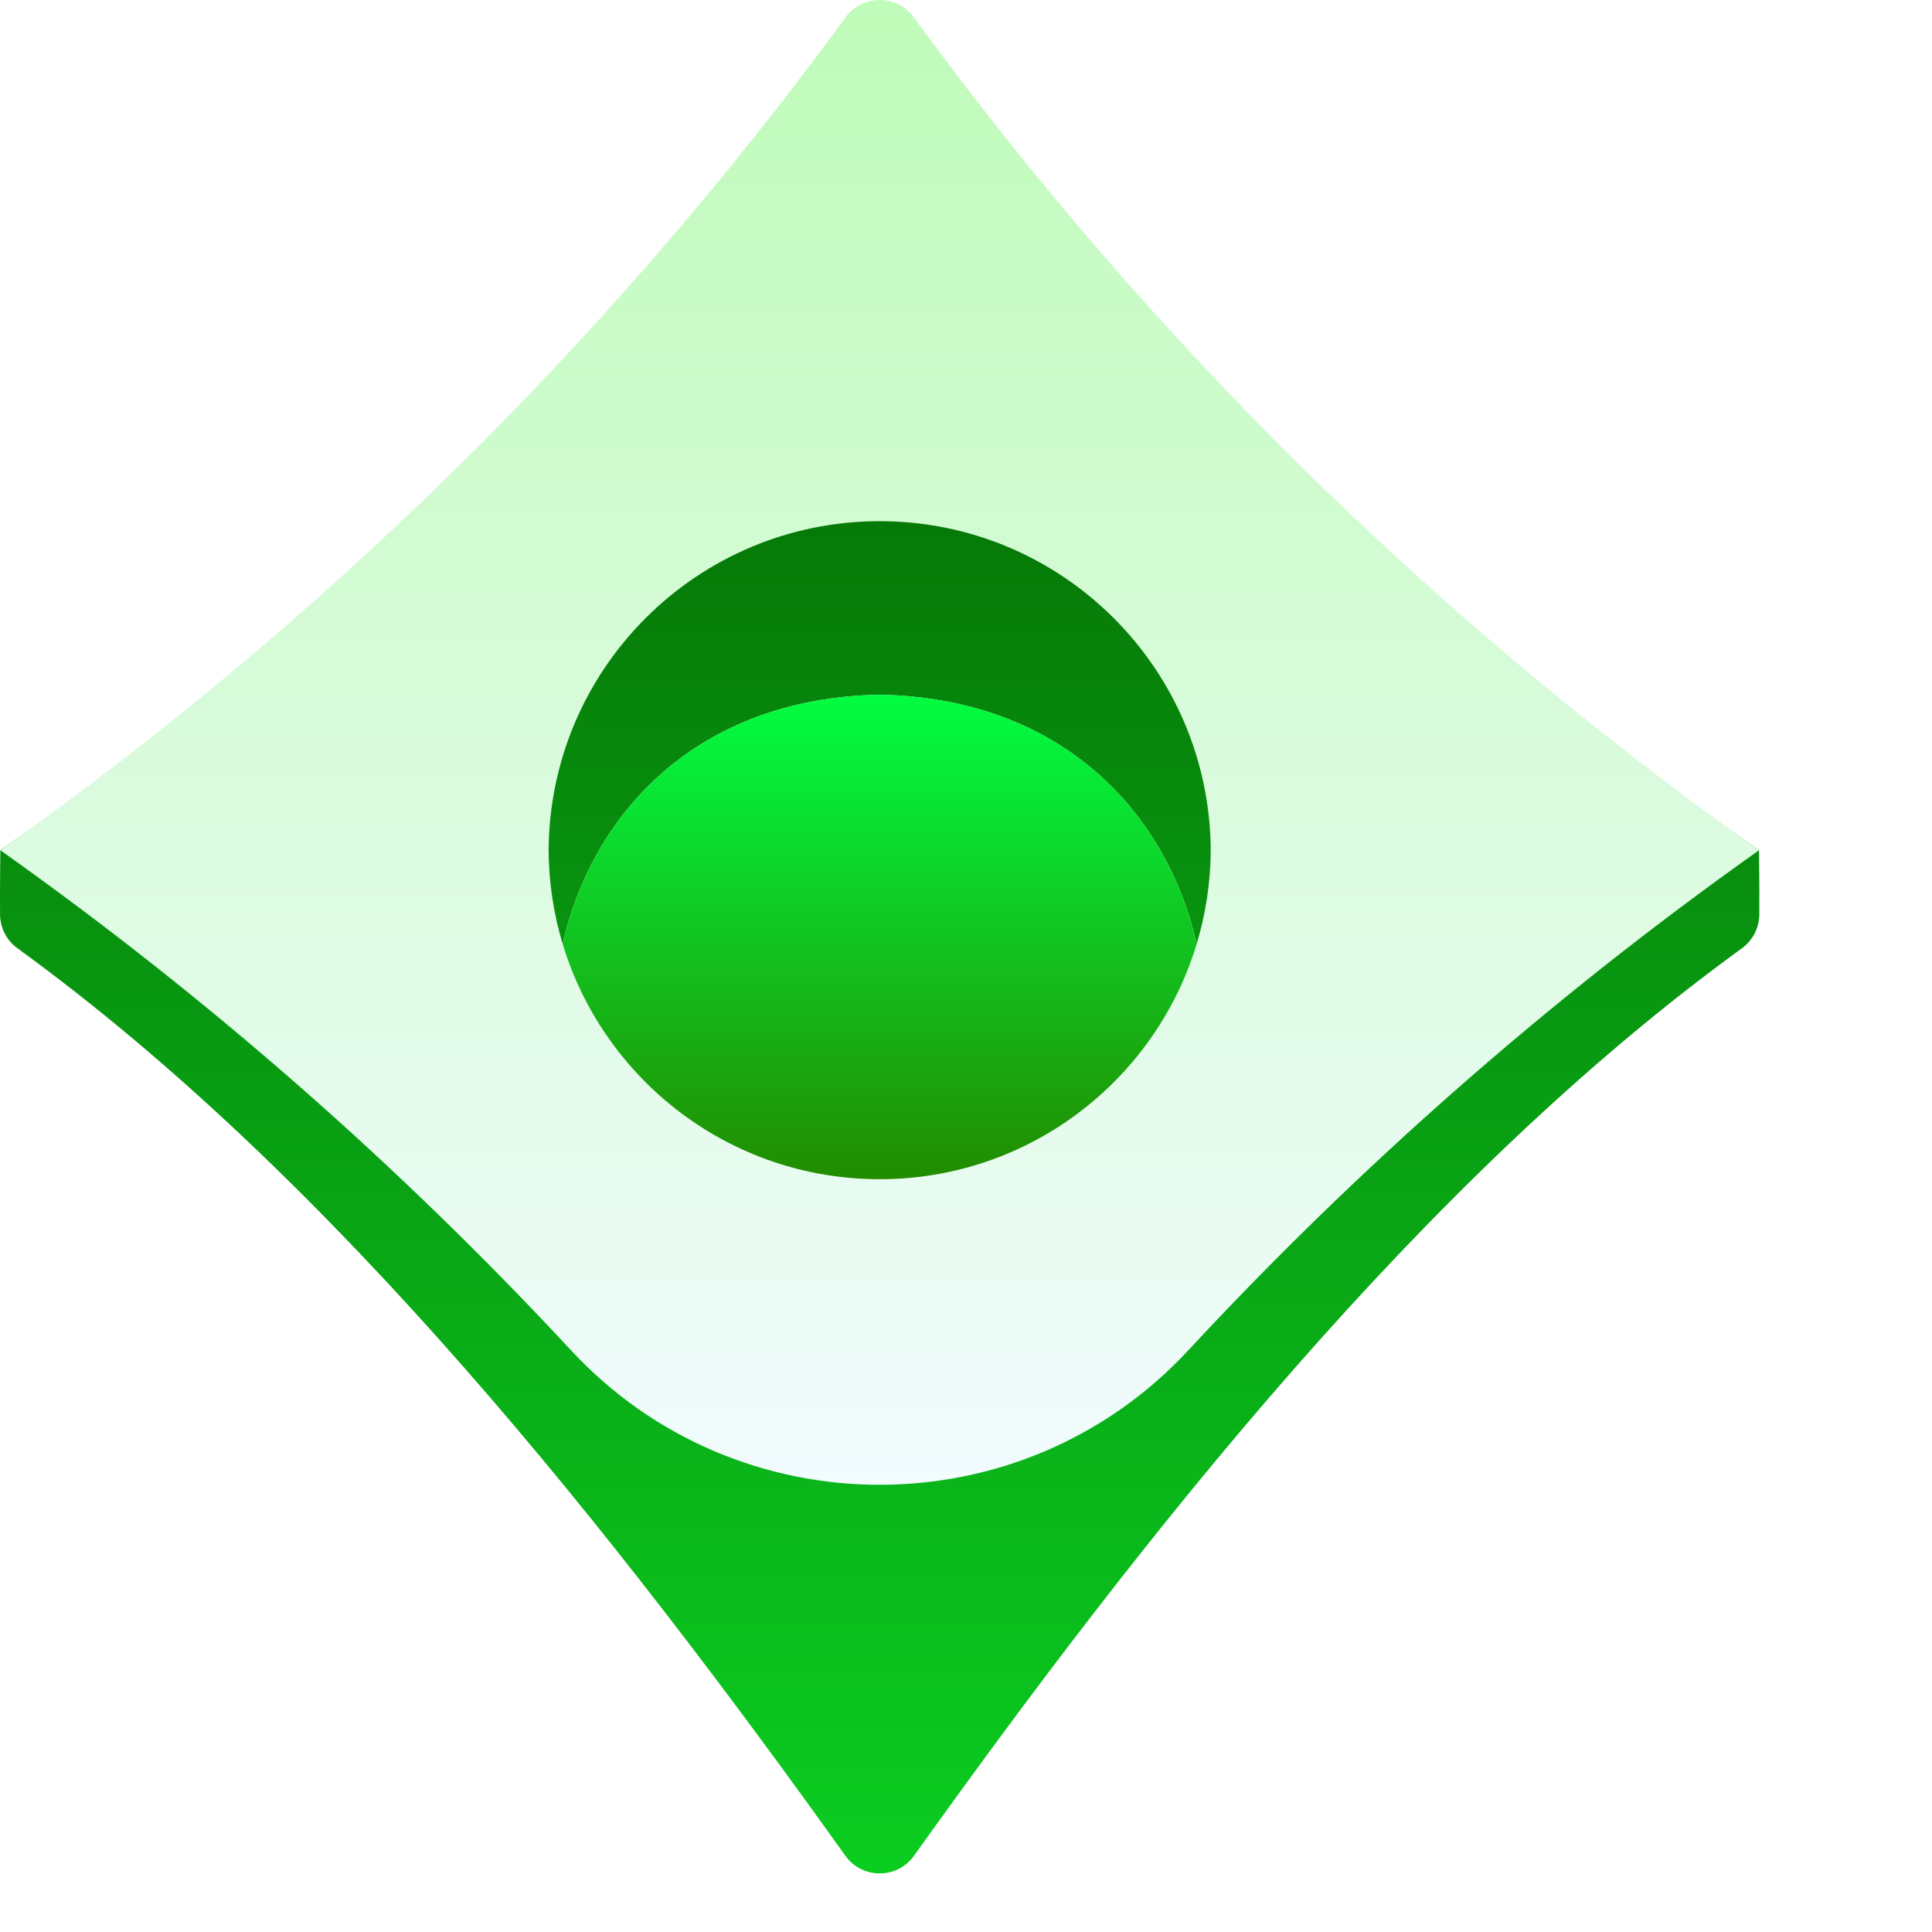
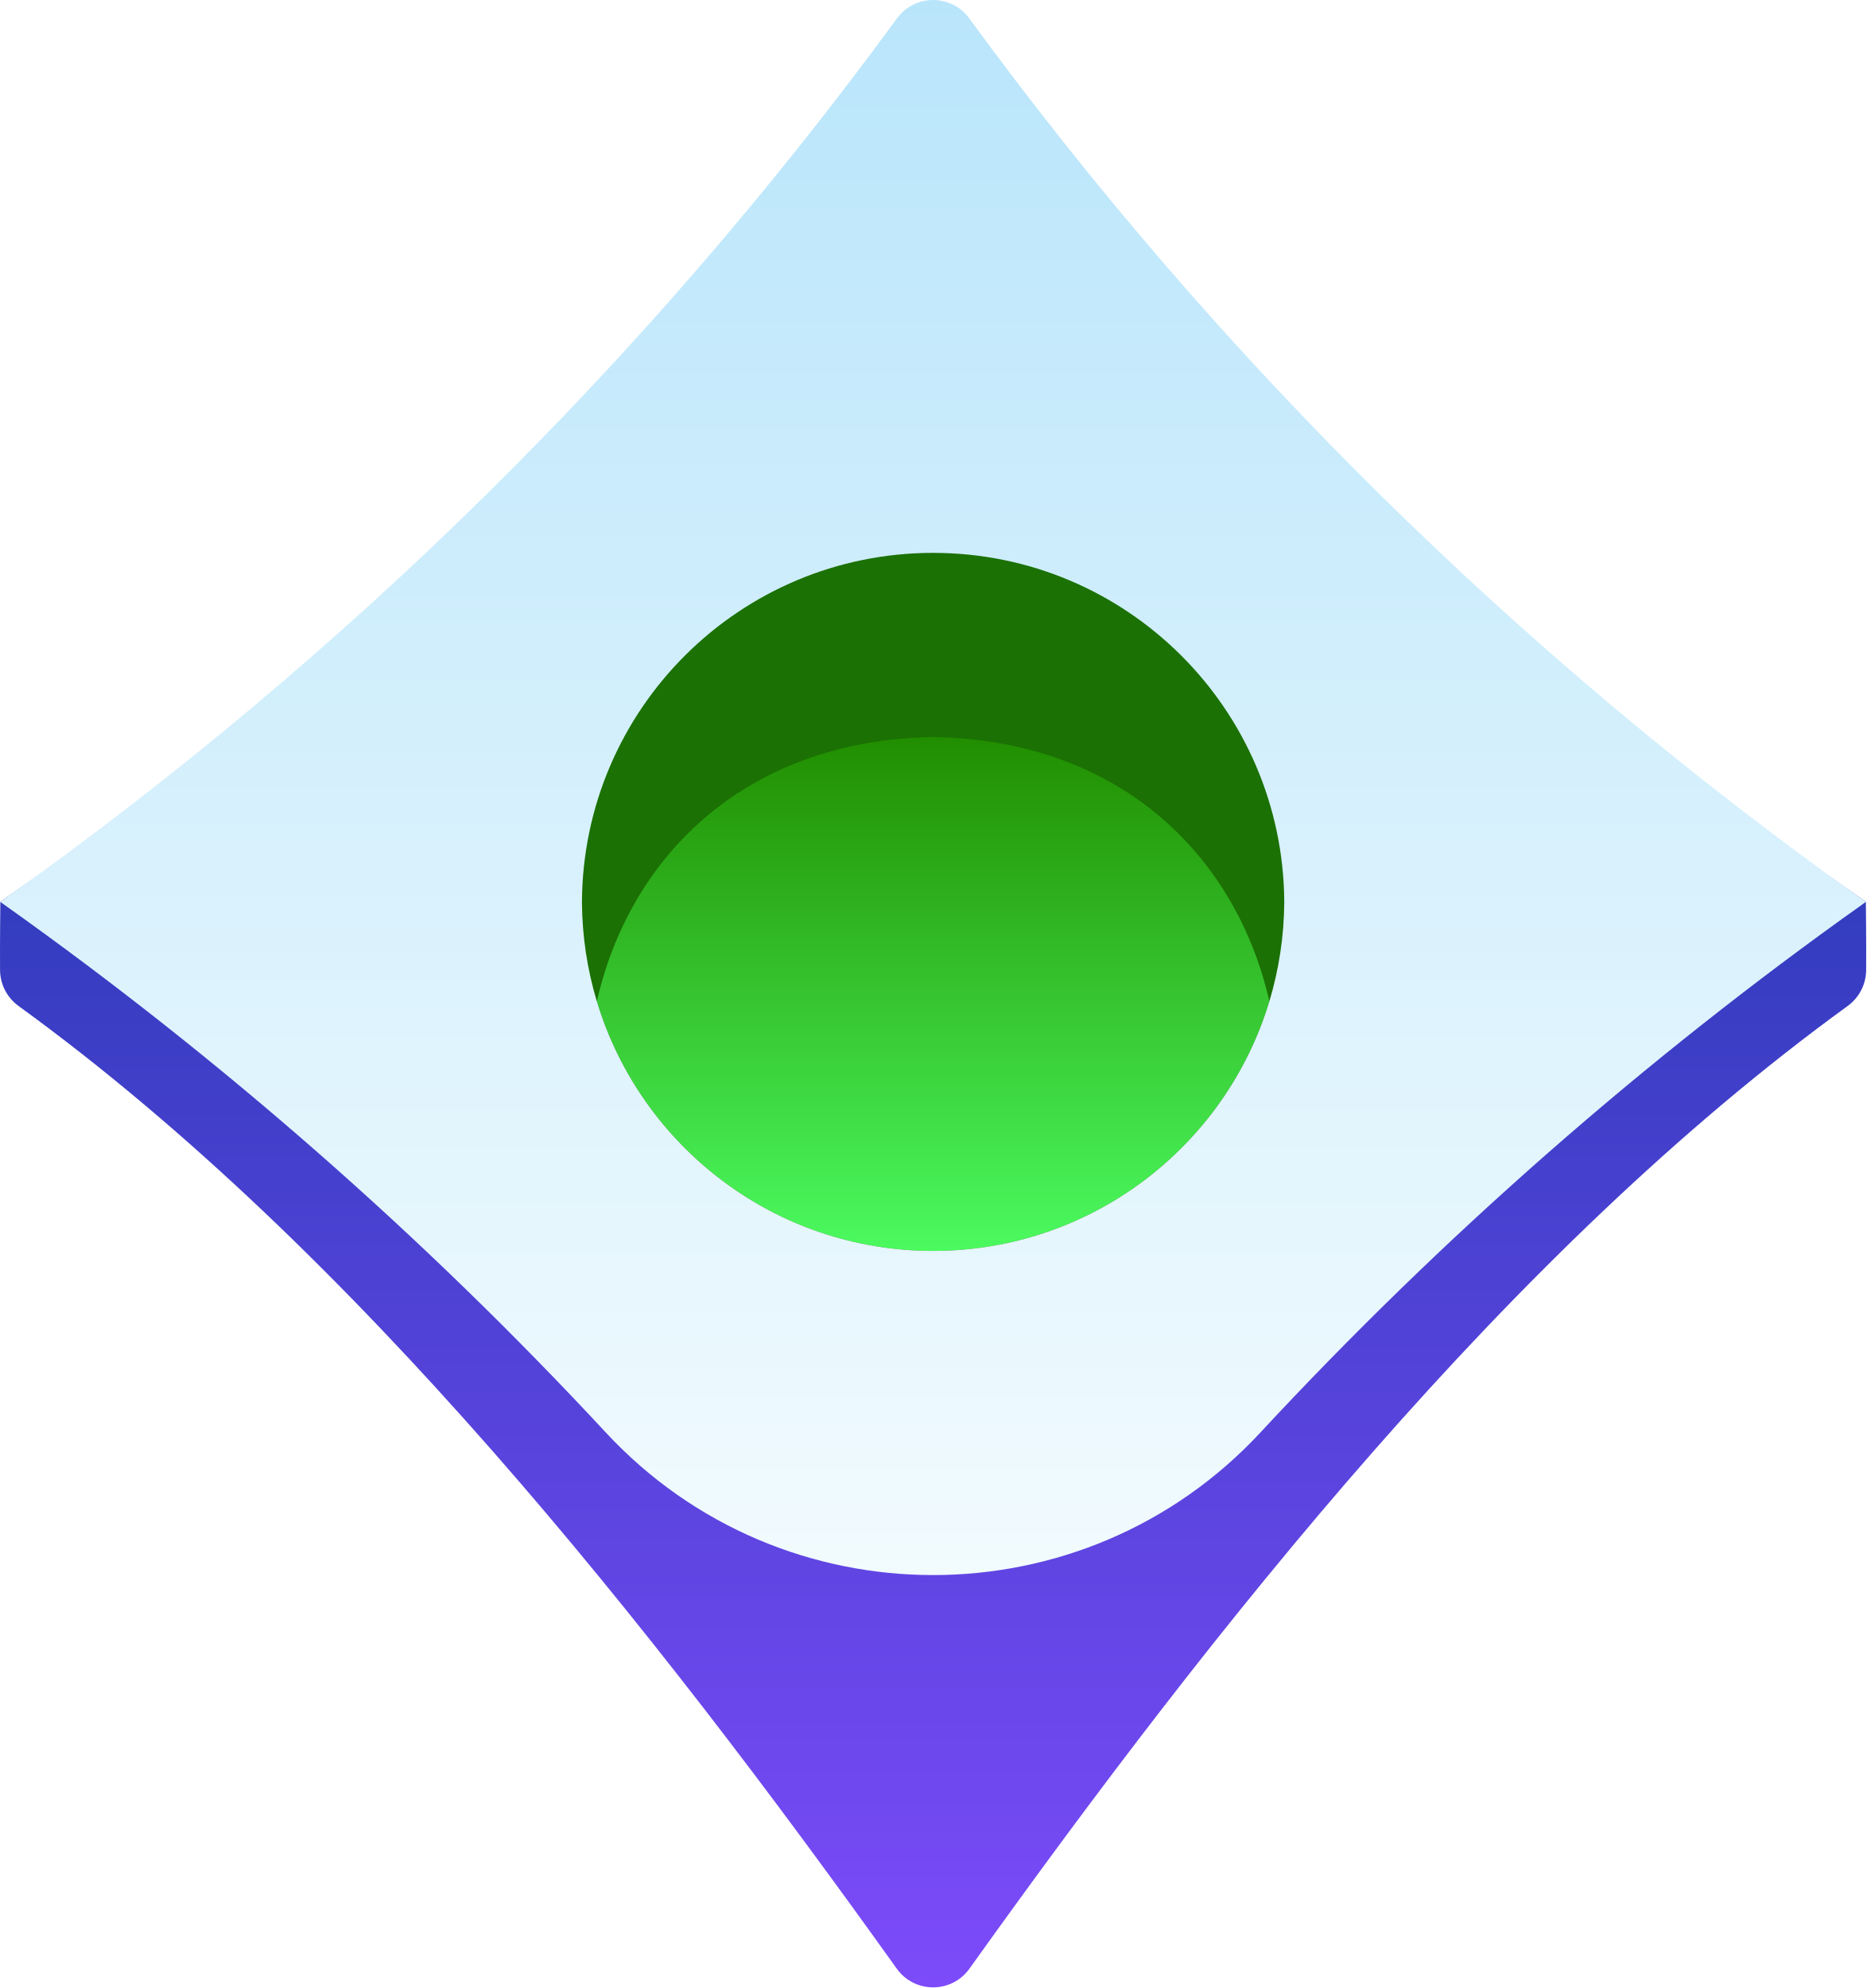
- <svg xmlns="http://www.w3.org/2000/svg" width="1100" height="1100" viewBox="0 0 1100 1100" fill="none">
-   <path d="M1001.51 484.07L1000.12 483.06L999.9 482.9C807.32 346.45 637.31 274.71 500.85 81.73C364.39 274.71 194.38 346.45 1.8 482.9L1.58 483.06L0.19 484.07C0.19 484.07 -0.09 506.34 0.03 520.71C0.1 528.33 3.78 535.45 9.95 539.93C190.75 671.15 350.02 872.88 481.33 1056.61C490.9 1070 510.8 1070 520.37 1056.61C651.68 872.88 810.95 671.15 991.75 539.93C997.92 535.45 1001.6 528.33 1001.67 520.71C1001.79 506.34 1001.51 484.07 1001.51 484.07ZM500.85 770.23C356.72 767.66 296.56 642.43 320.36 537.46C337.41 462.23 397.58 397.4 500.86 395.57C604.13 397.41 664.28 462.23 681.34 537.44C705.15 642.43 644.98 767.68 500.85 770.23Z" fill="url(#paint0_linear_7_2)" />
-   <path d="M1000.12 483.06L999.9 482.9C815.66 352.1 653.53 192.17 520.23 9.85C510.63 -3.28 491.07 -3.28 481.47 9.85C348.17 192.17 186.04 352.1 1.8 482.9L1.58 483.06L0.19 484.07L1.8 485.24C119.14 568.55 227.51 663.67 325.18 768.86C419.89 870.88 581.81 870.88 676.52 768.86C774.19 663.67 882.56 568.55 999.9 485.24L1001.51 484.07L1000.12 483.06ZM681.34 537.44C657.95 614.95 585.99 671.4 500.85 671.4C415.71 671.4 343.76 614.96 320.36 537.46C315.26 520.54 312.47 502.62 312.36 484.07C312.98 380.5 397.13 296.74 500.85 296.74C604.57 296.74 688.72 380.5 689.34 484.07C689.23 502.62 686.44 520.53 681.34 537.44Z" fill="url(#paint1_linear_7_2)" />
-   <path d="M681.34 537.44C657.95 614.95 585.99 671.4 500.85 671.4C415.71 671.4 343.76 614.96 320.36 537.46C337.41 462.23 397.58 397.4 500.86 395.57C604.13 397.41 664.28 462.23 681.34 537.44Z" fill="url(#paint2_linear_7_2)" />
+ <svg xmlns="http://www.w3.org/2000/svg" width="1002" height="1067" viewBox="0 0 1002 1067" fill="none">
+   <path d="M1001.51 484.068L1000.12 483.057L999.9 482.897C807.32 346.447 637.31 274.708 500.85 81.728C364.39 274.708 194.38 346.447 1.8 482.897L1.58 483.057L0.19 484.068C0.19 484.068 -0.09 506.338 0.03 520.708C0.1 528.328 3.78 535.447 9.95 539.927C190.75 671.147 350.02 872.878 481.33 1056.61C490.9 1070 510.8 1070 520.37 1056.61C651.68 872.878 810.95 671.147 991.75 539.927C997.92 535.447 1001.6 528.328 1001.67 520.708C1001.79 506.338 1001.51 484.068 1001.51 484.068ZM500.85 770.228C356.72 767.658 296.56 642.428 320.36 537.458C337.41 462.228 397.58 397.398 500.86 395.568C604.13 397.408 664.28 462.228 681.34 537.438C705.15 642.427 644.98 767.678 500.85 770.228Z" fill="url(#paint0_linear_30_11)" />
+   <rect x="278" y="273" width="449" height="419" fill="#1B7103" />
+   <path d="M681.34 537.438C657.95 614.948 585.99 671.398 500.85 671.398C415.71 671.398 343.76 614.958 320.36 537.458C337.41 462.228 397.58 397.398 500.86 395.568C604.13 397.408 664.28 462.228 681.34 537.438Z" fill="url(#paint1_linear_30_11)" />
+   <path d="M1000.12 483.057L999.9 482.897C815.66 352.097 653.53 192.168 520.23 9.848C510.63 -3.283 491.07 -3.283 481.47 9.848C348.17 192.168 186.04 352.097 1.8 482.897L1.58 483.057L0.19 484.068L1.8 485.237C119.14 568.547 227.51 663.667 325.18 768.857C419.89 870.877 581.81 870.877 676.52 768.857C774.19 663.667 882.56 568.547 999.9 485.237L1001.51 484.068L1000.12 483.057ZM681.34 537.438C657.95 614.948 585.99 671.398 500.85 671.398C415.71 671.398 343.76 614.958 320.36 537.458C315.26 520.538 312.47 502.618 312.36 484.068C312.98 380.498 397.13 296.737 500.85 296.737C604.57 296.737 688.72 380.498 689.34 484.068C689.23 502.618 686.44 520.528 681.34 537.438Z" fill="url(#paint2_linear_30_11)" />
  <defs>
-     <linearGradient id="paint0_linear_7_2" x1="500.85" y1="1066.65" x2="500.85" y2="81.73" gradientUnits="userSpaceOnUse">
-       <stop stop-color="#0BCD21" />
-       <stop offset="1" stop-color="#056200" />
+     <linearGradient id="paint0_linear_30_11" x1="500.85" y1="1066.65" x2="500.85" y2="81.728" gradientUnits="userSpaceOnUse">
+       <stop stop-color="#7D4BFA" />
+       <stop offset="1" stop-color="#003296" />
    </linearGradient>
-     <linearGradient id="paint1_linear_7_2" x1="500.85" y1="845.37" x2="500.85" y2="-1.69575e-05" gradientUnits="userSpaceOnUse">
+     <linearGradient id="paint1_linear_30_11" x1="500.85" y1="395.568" x2="500.85" y2="671.398" gradientUnits="userSpaceOnUse">
+       <stop stop-color="#218E00" />
+       <stop offset="1" stop-color="#4BFA5F" />
+     </linearGradient>
+     <linearGradient id="paint2_linear_30_11" x1="500.85" y1="845.367" x2="500.85" y2="-0.003" gradientUnits="userSpaceOnUse">
      <stop stop-color="#F2FBFE" />
-       <stop offset="1" stop-color="#BFFBB9" />
-     </linearGradient>
-     <linearGradient id="paint2_linear_7_2" x1="500.85" y1="395.57" x2="500.85" y2="671.4" gradientUnits="userSpaceOnUse">
-       <stop stop-color="#02FD41" />
-       <stop offset="1" stop-color="#218C00" />
+       <stop offset="1" stop-color="#B9E5FB" />
    </linearGradient>
  </defs>
</svg>
